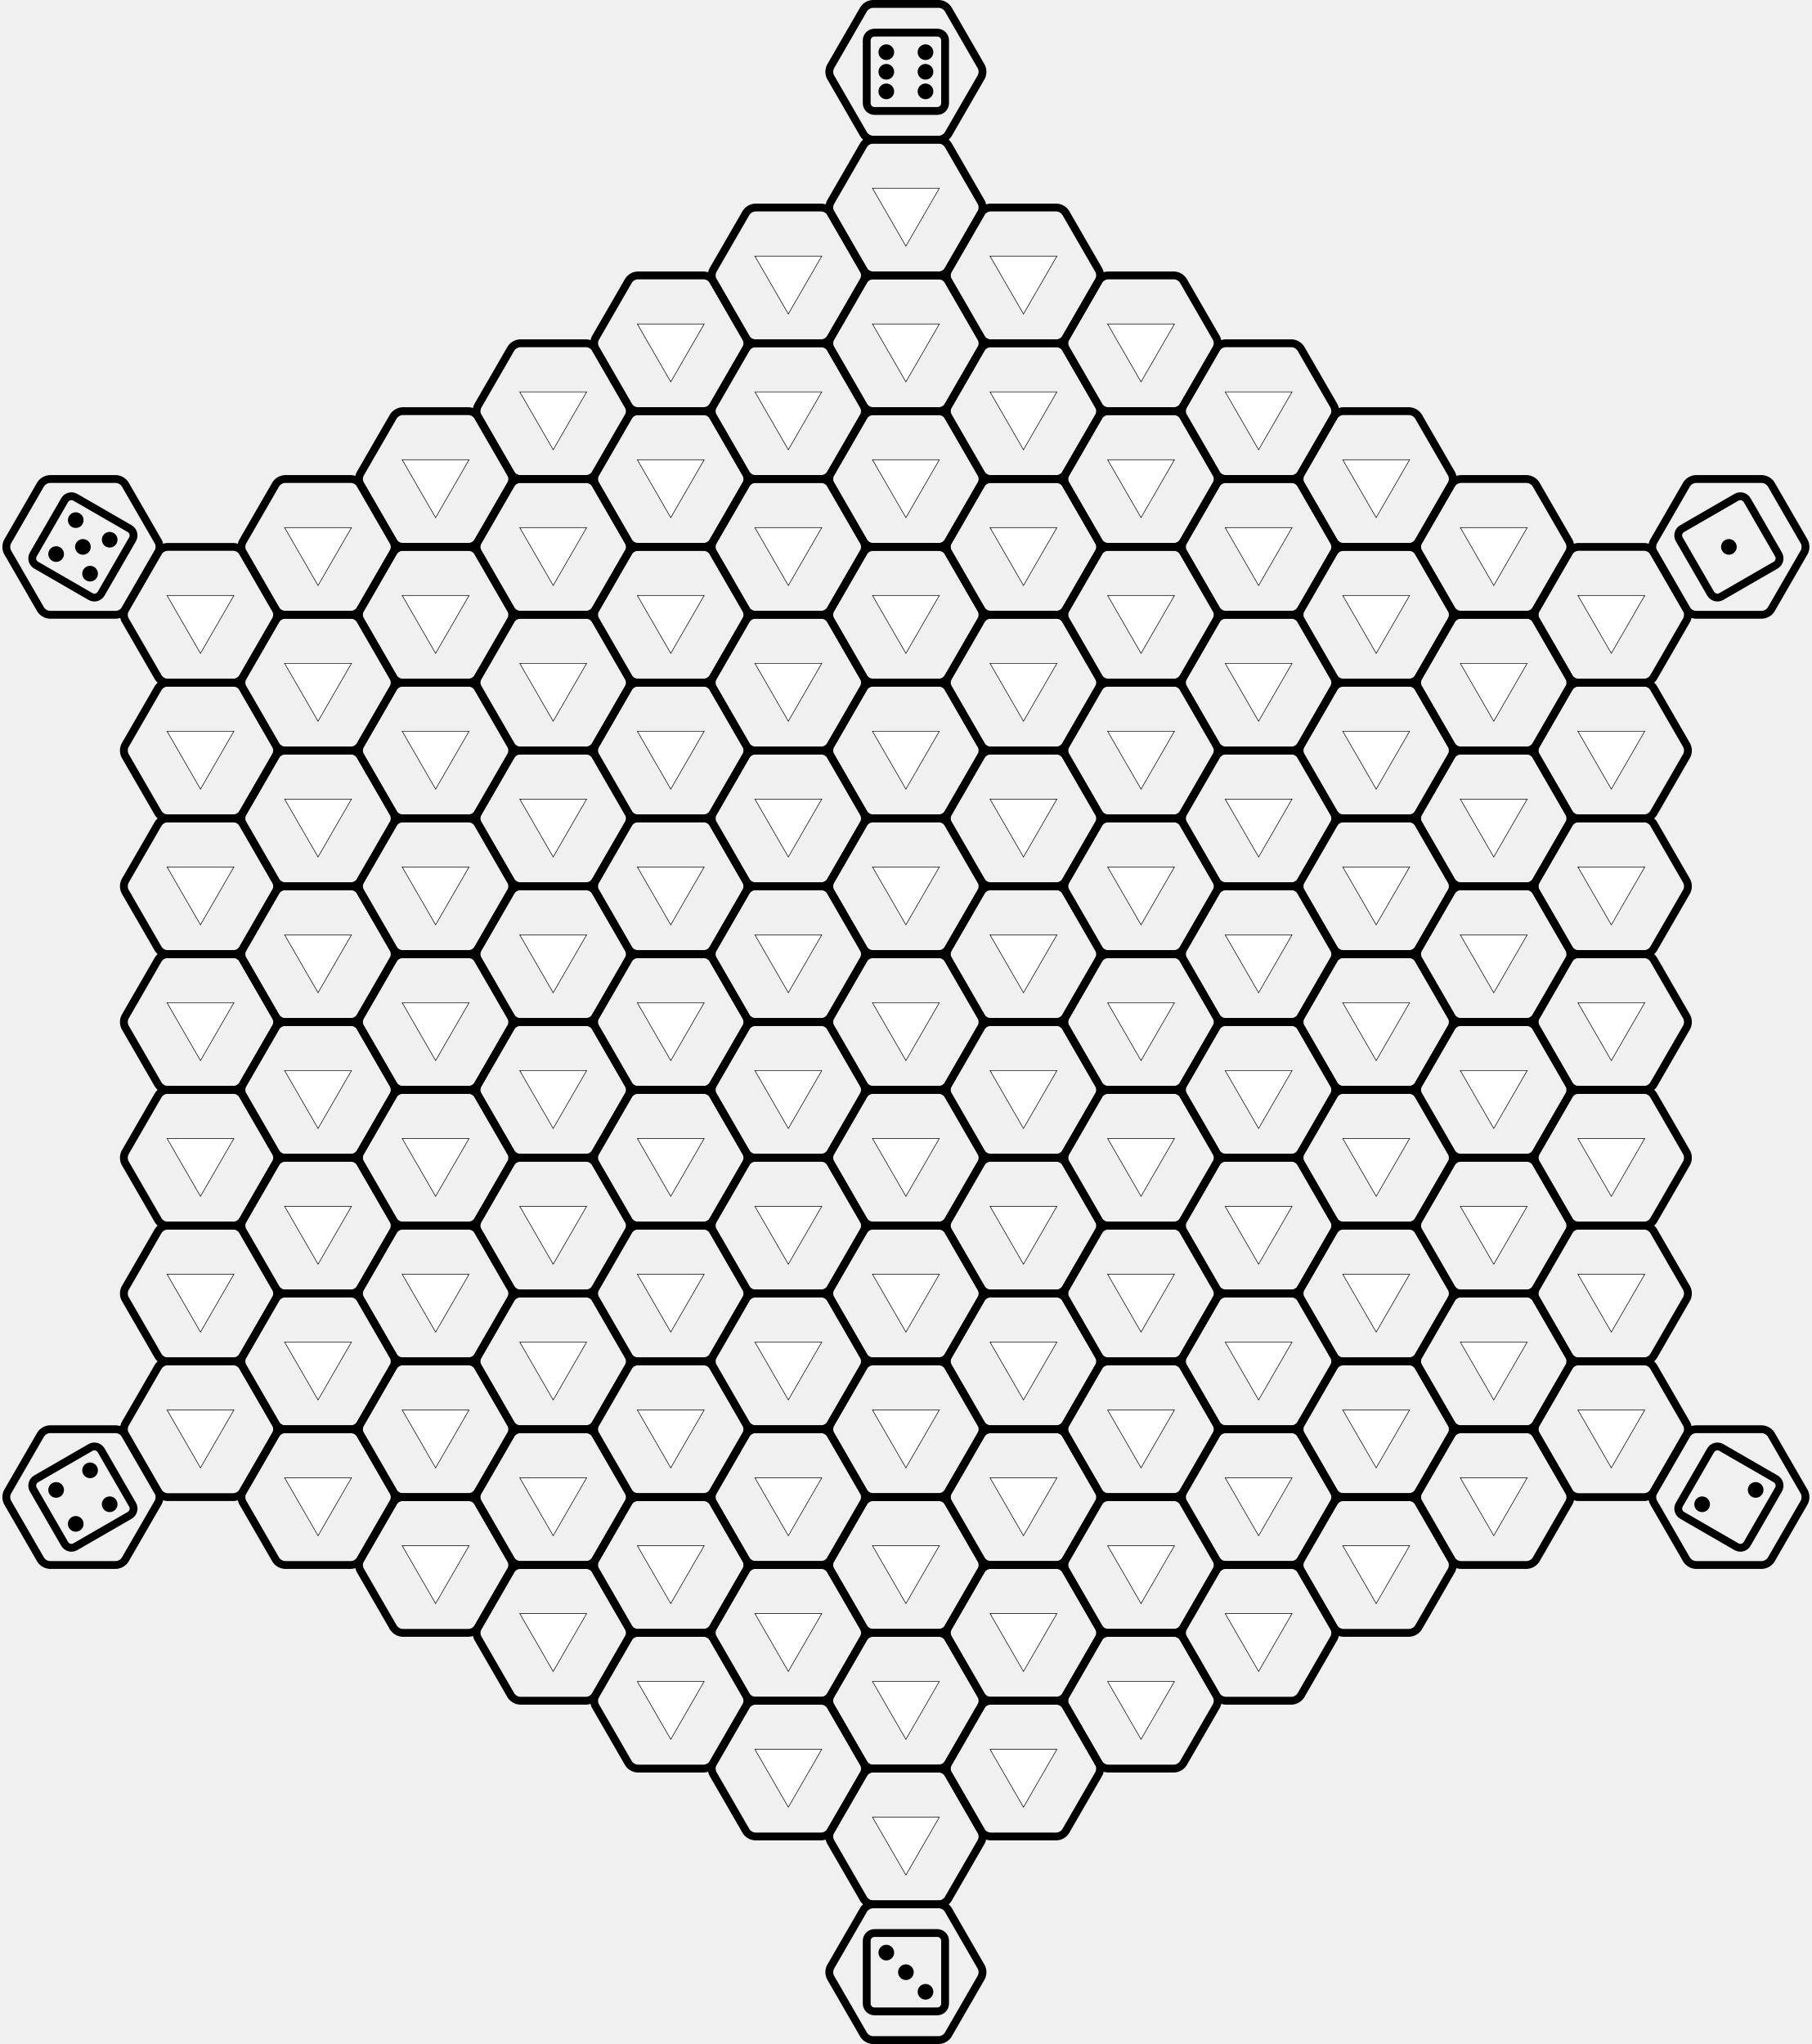
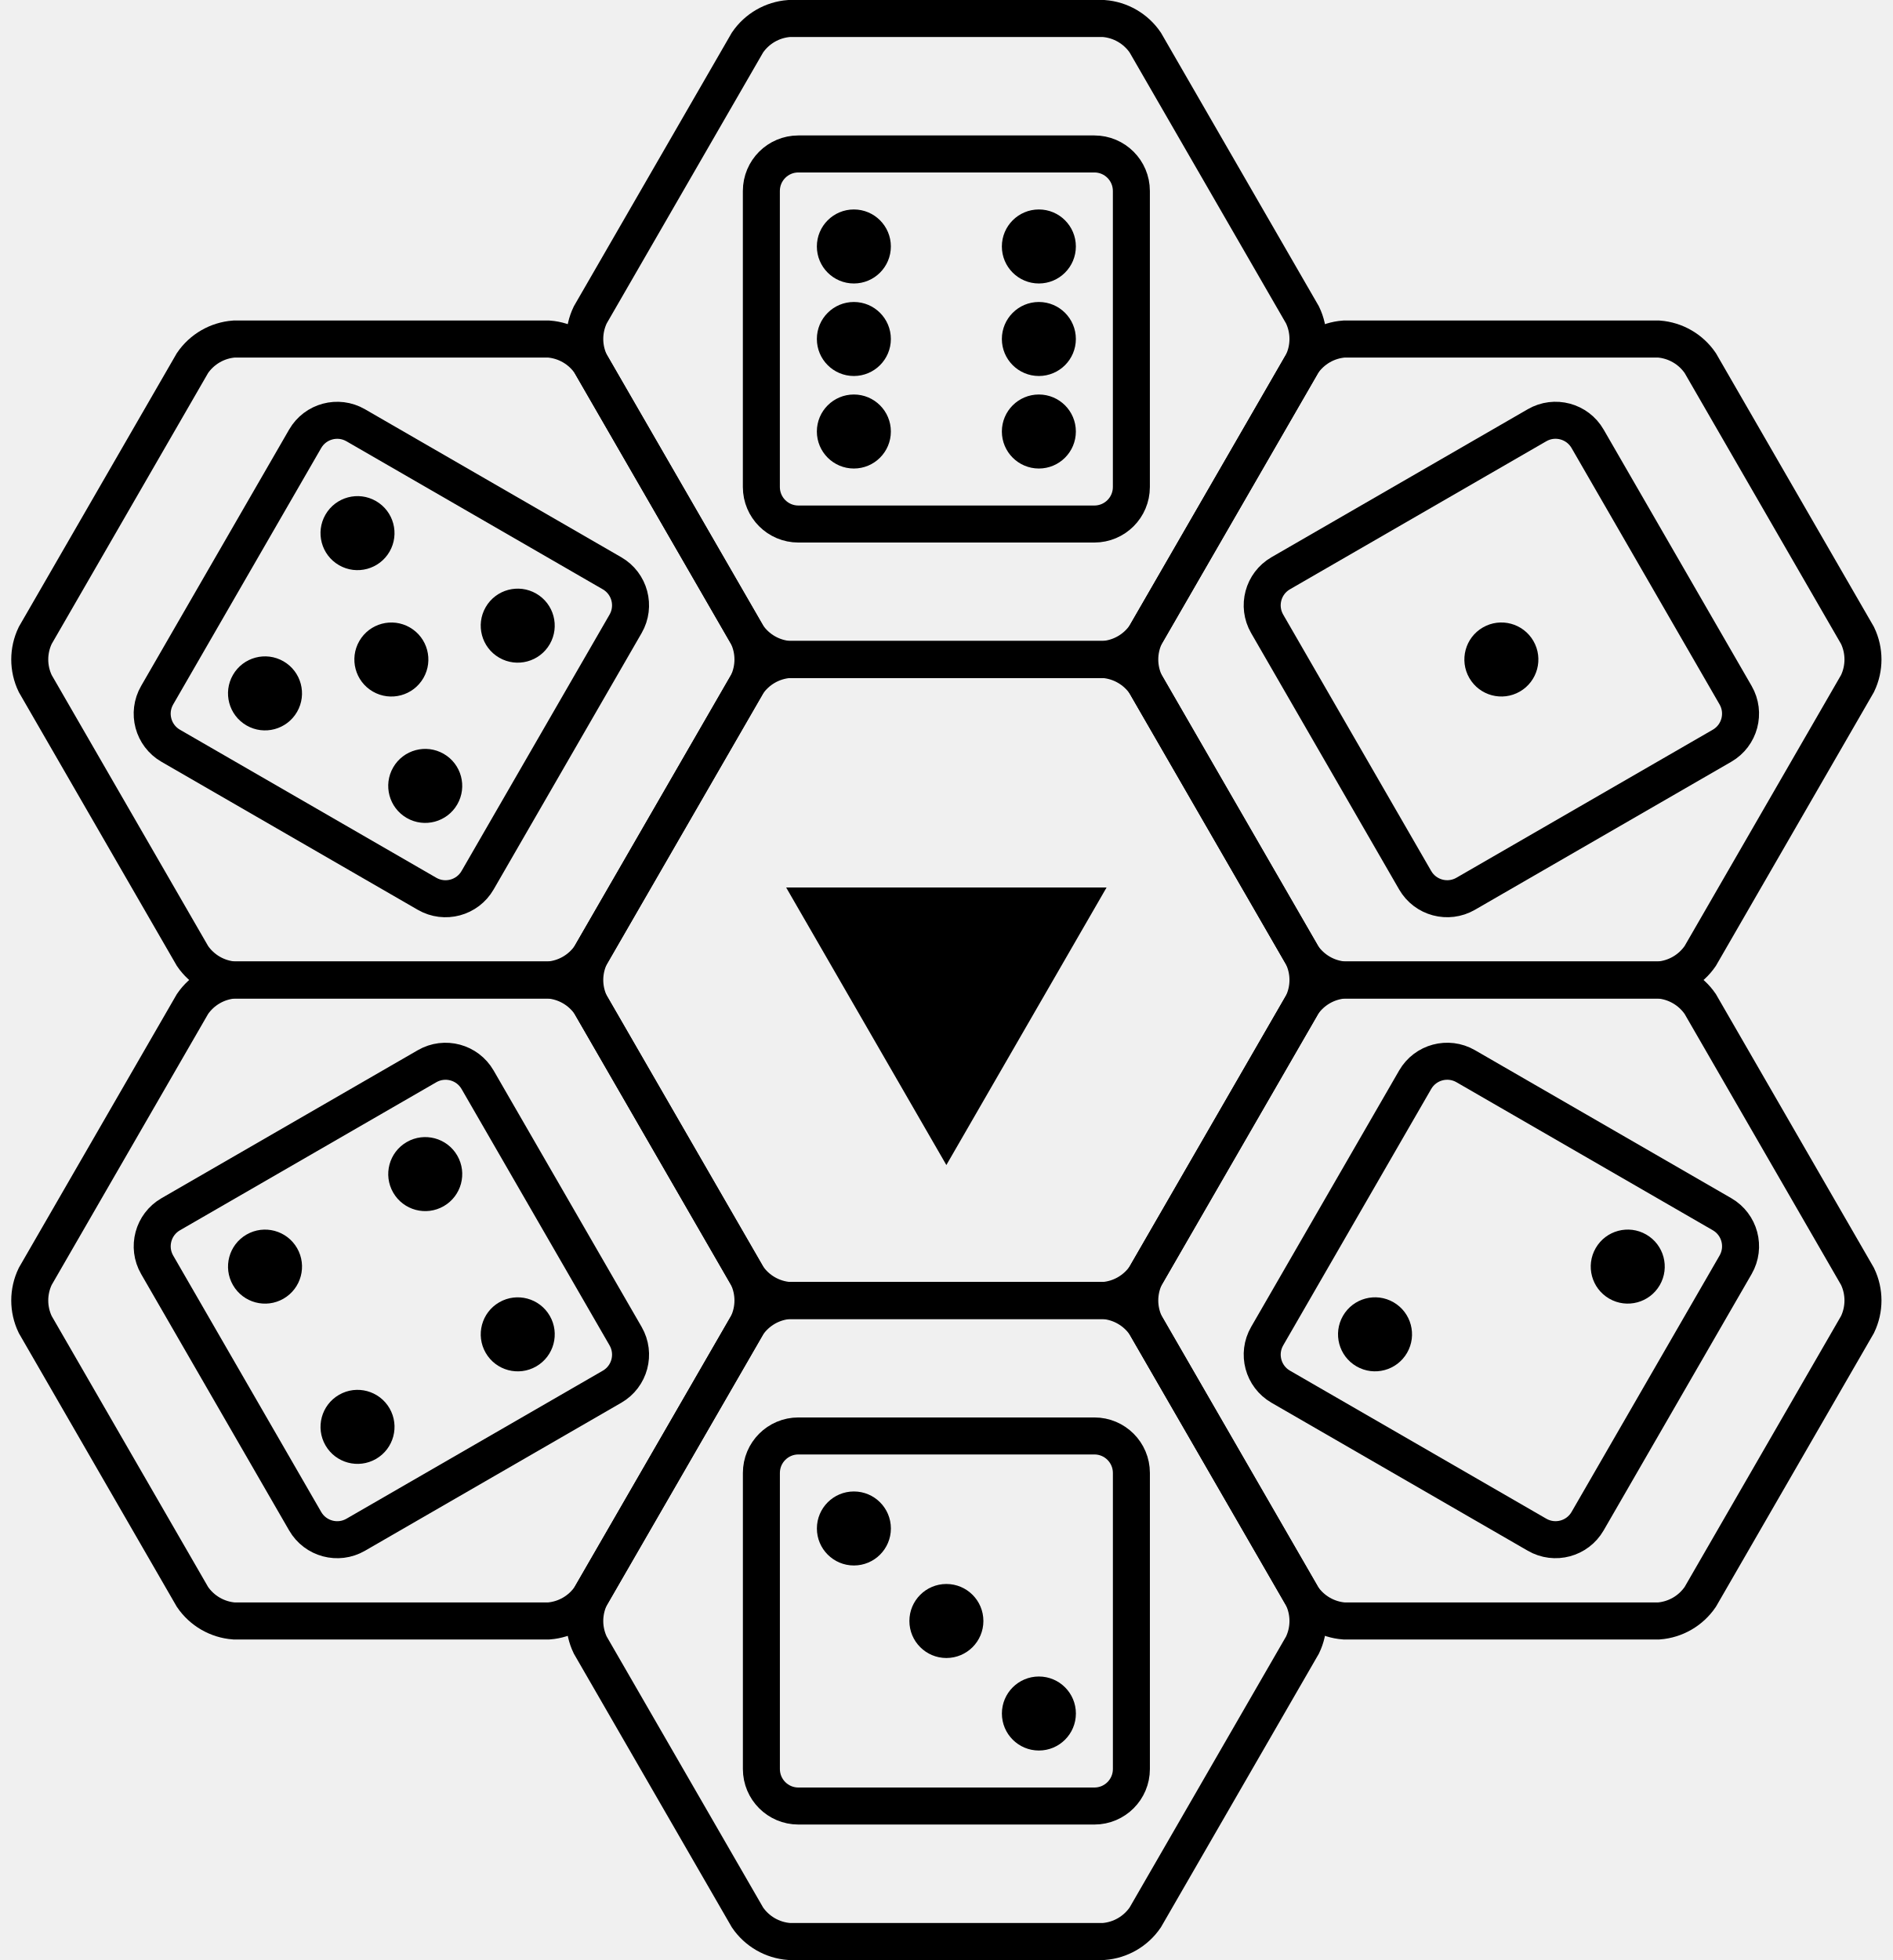
- <svg xmlns="http://www.w3.org/2000/svg" viewBox="0 0 231.155 260.808">
+ <svg xmlns="http://www.w3.org/2000/svg" viewBox="0 0 51.155 52.962">
  <defs>
-     <path d="M125.202,129.754 A1.5,1.5,0,0,1,125.202,131.053 L120.952,138.415 A1.5,1.5,0,0,1,119.827,139.064 L111.327,139.064 A1.5,1.5,0,0,1,110.202,138.415 L105.952,131.053 A1.5,1.5,0,0,1,105.952,129.754 L110.202,122.393 A1.5,1.5,0,0,1,111.327,121.744 L119.827,121.744 A1.5,1.5,0,0,1,120.952,122.393 z" fill="none" id="hexagon" stroke="black" stroke-width="1" />
-     <path d="M115.577,135.404 L111.247,127.904 L119.907,127.904 z" fill="black" id="triangle" stroke="none" />
-     <path d="M115.577,135.254 L111.377,127.979 L119.778,127.979 z" fill="white" id="triangle_hollow_interior" stroke="none" />
+     <path d="M35.202,25.831 A1.5,1.5,0,0,1,35.202,27.13 L30.952,34.491 A1.5,1.5,0,0,1,29.827,35.141 L21.327,35.141 A1.5,1.5,0,0,1,20.202,34.491 L15.952,27.13 A1.5,1.5,0,0,1,15.952,25.831 L20.202,18.47 A1.5,1.5,0,0,1,21.327,17.821 L29.827,17.821 A1.5,1.5,0,0,1,30.952,18.47 z" fill="none" id="hexagon" stroke="black" stroke-width="1" />
+     <path d="M25.577,31.481 L21.247,23.981 L29.907,23.981 z" fill="black" id="triangle" stroke="none" />
+     <path d="M25.577,31.331 L21.377,24.056 L29.778,24.056 z" fill="white" id="triangle_hollow_interior" stroke="none" />
    <g id="board_cell">
      <use href="#hexagon" />
      <use href="#triangle" />
-       <use href="#triangle_hollow_interior" />
    </g>
-     <rect fill="none" height="10" id="dice_outline" rx="1" stroke="black" stroke-width="1" width="10" x="110.577" y="125.404" />
-     <circle cx="115.577" cy="130.404" fill="black" id="pip" r="1" stroke="none" />
+     <rect fill="none" height="10" id="dice_outline" rx="1" stroke="black" stroke-width="1" width="10" x="20.577" y="21.481" />
+     <circle cx="25.577" cy="26.481" fill="black" id="pip" r="1" stroke="none" />
    <use href="#pip" id="centre_pip" />
    <use href="#pip" id="top_left_pip" x="-2.5" y="-2.5" />
    <use href="#pip" id="top_right_pip" x="2.5" y="-2.5" />
    <use href="#pip" id="bottom_left_pip" x="-2.5" y="2.5" />
    <use href="#pip" id="bottom_right_pip" x="2.5" y="2.5" />
    <use href="#pip" id="centre_left_pip" x="-2.5" />
    <use href="#pip" id="centre_right_pip" x="2.5" />
    <g id="dice_with_pips_1">
      <use href="#dice_outline" />
      <use href="#centre_pip" />
    </g>
    <g id="dice_with_pips_2">
      <use href="#dice_outline" />
      <use href="#top_left_pip" />
      <use href="#bottom_right_pip" />
    </g>
    <g id="dice_with_pips_3">
      <use href="#dice_outline" />
      <use href="#top_left_pip" />
      <use href="#centre_pip" />
      <use href="#bottom_right_pip" />
    </g>
    <g id="dice_with_pips_4">
      <use href="#dice_outline" />
      <use href="#top_left_pip" />
      <use href="#top_right_pip" />
      <use href="#bottom_left_pip" />
      <use href="#bottom_right_pip" />
    </g>
    <g id="dice_with_pips_5">
      <use href="#dice_outline" />
      <use href="#centre_pip" />
      <use href="#top_left_pip" />
      <use href="#top_right_pip" />
      <use href="#bottom_left_pip" />
      <use href="#bottom_right_pip" />
    </g>
    <g id="dice_with_pips_6">
      <use href="#dice_outline" />
      <use href="#top_left_pip" />
      <use href="#top_right_pip" />
      <use href="#bottom_left_pip" />
      <use href="#bottom_right_pip" />
      <use href="#centre_left_pip" />
      <use href="#centre_right_pip" />
    </g>
    <g id="direction_hexagon_1">
      <use href="#hexagon" />
-       <use href="#dice_with_pips_1" transform="rotate(60,115.5774,130.4038)" />
+       <use href="#dice_with_pips_1" transform="rotate(60,25.57735,26.48076)" />
    </g>
    <g id="direction_hexagon_2">
      <use href="#hexagon" />
-       <use href="#dice_with_pips_2" transform="rotate(120,115.5774,130.4038)" />
+       <use href="#dice_with_pips_2" transform="rotate(120,25.57735,26.48076)" />
    </g>
    <g id="direction_hexagon_3">
      <use href="#hexagon" />
-       <use href="#dice_with_pips_3" transform="rotate(180,115.5774,130.4038)" />
+       <use href="#dice_with_pips_3" transform="rotate(180,25.57735,26.48076)" />
    </g>
    <g id="direction_hexagon_4">
      <use href="#hexagon" />
-       <use href="#dice_with_pips_4" transform="rotate(240,115.5774,130.4038)" />
+       <use href="#dice_with_pips_4" transform="rotate(240,25.57735,26.48076)" />
    </g>
    <g id="direction_hexagon_5">
      <use href="#hexagon" />
-       <use href="#dice_with_pips_5" transform="rotate(300,115.5774,130.4038)" />
+       <use href="#dice_with_pips_5" transform="rotate(300,25.57735,26.48076)" />
    </g>
    <g id="direction_hexagon_6">
      <use href="#hexagon" />
-       <use href="#dice_with_pips_6" transform="rotate(360,115.5774,130.4038)" />
+       <use href="#dice_with_pips_6" transform="rotate(360,25.57735,26.48076)" />
    </g>
  </defs>
-   <rect fill="none" height="260.808" width="231.155" />
-   <use href="#direction_hexagon_1" x="105" y="-60.622" />
-   <use href="#direction_hexagon_2" x="105" y="60.622" />
-   <use href="#direction_hexagon_3" x="0" y="121.244" />
-   <use href="#direction_hexagon_4" x="-105" y="60.622" />
-   <use href="#direction_hexagon_5" x="-105" y="-60.622" />
-   <use href="#direction_hexagon_6" x="-0" y="-121.244" />
+   <rect fill="none" height="52.962" width="51.155" />
+   <use href="#direction_hexagon_1" x="15" y="-8.66" />
+   <use href="#direction_hexagon_2" x="15" y="8.66" />
+   <use href="#direction_hexagon_3" x="0" y="17.321" />
+   <use href="#direction_hexagon_4" x="-15" y="8.66" />
+   <use href="#direction_hexagon_5" x="-15" y="-8.66" />
+   <use href="#direction_hexagon_6" x="-0" y="-17.321" />
  <use href="#board_cell" />
-   <use href="#board_cell" x="15" y="8.66" />
-   <use href="#board_cell" x="0" y="17.321" />
-   <use href="#board_cell" x="-15" y="8.66" />
-   <use href="#board_cell" x="-15" y="-8.66" />
-   <use href="#board_cell" x="-0" y="-17.321" />
-   <use href="#board_cell" x="15" y="-8.66" />
-   <use href="#board_cell" x="30" y="17.321" />
-   <use href="#board_cell" x="15" y="25.981" />
-   <use href="#board_cell" x="0" y="34.641" />
-   <use href="#board_cell" x="-15" y="25.981" />
-   <use href="#board_cell" x="-30" y="17.321" />
-   <use href="#board_cell" x="-30" y="0" />
-   <use href="#board_cell" x="-30" y="-17.321" />
-   <use href="#board_cell" x="-15" y="-25.981" />
-   <use href="#board_cell" x="-0" y="-34.641" />
-   <use href="#board_cell" x="15" y="-25.981" />
-   <use href="#board_cell" x="30" y="-17.321" />
-   <use href="#board_cell" x="30" y="-0" />
-   <use href="#board_cell" x="45" y="25.981" />
-   <use href="#board_cell" x="30" y="34.641" />
-   <use href="#board_cell" x="15" y="43.301" />
-   <use href="#board_cell" x="0" y="51.962" />
-   <use href="#board_cell" x="-15" y="43.301" />
-   <use href="#board_cell" x="-30" y="34.641" />
-   <use href="#board_cell" x="-45" y="25.981" />
-   <use href="#board_cell" x="-45" y="8.66" />
-   <use href="#board_cell" x="-45" y="-8.66" />
-   <use href="#board_cell" x="-45" y="-25.981" />
-   <use href="#board_cell" x="-30" y="-34.641" />
-   <use href="#board_cell" x="-15" y="-43.301" />
-   <use href="#board_cell" x="-0" y="-51.962" />
-   <use href="#board_cell" x="15" y="-43.301" />
-   <use href="#board_cell" x="30" y="-34.641" />
-   <use href="#board_cell" x="45" y="-25.981" />
-   <use href="#board_cell" x="45" y="-8.66" />
-   <use href="#board_cell" x="45" y="8.66" />
-   <use href="#board_cell" x="60" y="34.641" />
-   <use href="#board_cell" x="45" y="43.301" />
-   <use href="#board_cell" x="30" y="51.962" />
-   <use href="#board_cell" x="15" y="60.622" />
-   <use href="#board_cell" x="0" y="69.282" />
-   <use href="#board_cell" x="-15" y="60.622" />
-   <use href="#board_cell" x="-30" y="51.962" />
-   <use href="#board_cell" x="-45" y="43.301" />
-   <use href="#board_cell" x="-60" y="34.641" />
-   <use href="#board_cell" x="-60" y="17.321" />
-   <use href="#board_cell" x="-60" y="0" />
-   <use href="#board_cell" x="-60" y="-17.321" />
-   <use href="#board_cell" x="-60" y="-34.641" />
-   <use href="#board_cell" x="-45" y="-43.301" />
-   <use href="#board_cell" x="-30" y="-51.962" />
-   <use href="#board_cell" x="-15" y="-60.622" />
-   <use href="#board_cell" x="-0" y="-69.282" />
-   <use href="#board_cell" x="15" y="-60.622" />
-   <use href="#board_cell" x="30" y="-51.962" />
-   <use href="#board_cell" x="45" y="-43.301" />
-   <use href="#board_cell" x="60" y="-34.641" />
-   <use href="#board_cell" x="60" y="-17.321" />
-   <use href="#board_cell" x="60" y="-0" />
-   <use href="#board_cell" x="60" y="17.321" />
-   <use href="#board_cell" x="75" y="43.301" />
-   <use href="#board_cell" x="60" y="51.962" />
-   <use href="#board_cell" x="45" y="60.622" />
-   <use href="#board_cell" x="30" y="69.282" />
-   <use href="#board_cell" x="15" y="77.942" />
-   <use href="#board_cell" x="0" y="86.603" />
-   <use href="#board_cell" x="-15" y="77.942" />
-   <use href="#board_cell" x="-30" y="69.282" />
-   <use href="#board_cell" x="-45" y="60.622" />
-   <use href="#board_cell" x="-60" y="51.962" />
-   <use href="#board_cell" x="-75" y="43.301" />
-   <use href="#board_cell" x="-75" y="25.981" />
-   <use href="#board_cell" x="-75" y="8.66" />
-   <use href="#board_cell" x="-75" y="-8.66" />
-   <use href="#board_cell" x="-75" y="-25.981" />
-   <use href="#board_cell" x="-75" y="-43.301" />
-   <use href="#board_cell" x="-60" y="-51.962" />
-   <use href="#board_cell" x="-45" y="-60.622" />
-   <use href="#board_cell" x="-30" y="-69.282" />
-   <use href="#board_cell" x="-15" y="-77.942" />
-   <use href="#board_cell" x="-0" y="-86.603" />
-   <use href="#board_cell" x="15" y="-77.942" />
-   <use href="#board_cell" x="30" y="-69.282" />
-   <use href="#board_cell" x="45" y="-60.622" />
-   <use href="#board_cell" x="60" y="-51.962" />
-   <use href="#board_cell" x="75" y="-43.301" />
-   <use href="#board_cell" x="75" y="-25.981" />
-   <use href="#board_cell" x="75" y="-8.66" />
-   <use href="#board_cell" x="75" y="8.66" />
-   <use href="#board_cell" x="75" y="25.981" />
-   <use href="#board_cell" x="90" y="51.962" />
-   <use href="#board_cell" x="75" y="60.622" />
-   <use href="#board_cell" x="60" y="69.282" />
-   <use href="#board_cell" x="45" y="77.942" />
-   <use href="#board_cell" x="30" y="86.603" />
-   <use href="#board_cell" x="15" y="95.263" />
-   <use href="#board_cell" x="0" y="103.923" />
-   <use href="#board_cell" x="-15" y="95.263" />
-   <use href="#board_cell" x="-30" y="86.603" />
-   <use href="#board_cell" x="-45" y="77.942" />
-   <use href="#board_cell" x="-60" y="69.282" />
-   <use href="#board_cell" x="-75" y="60.622" />
-   <use href="#board_cell" x="-90" y="51.962" />
-   <use href="#board_cell" x="-90" y="34.641" />
-   <use href="#board_cell" x="-90" y="17.321" />
-   <use href="#board_cell" x="-90" y="0" />
-   <use href="#board_cell" x="-90" y="-17.321" />
-   <use href="#board_cell" x="-90" y="-34.641" />
-   <use href="#board_cell" x="-90" y="-51.962" />
-   <use href="#board_cell" x="-75" y="-60.622" />
-   <use href="#board_cell" x="-60" y="-69.282" />
-   <use href="#board_cell" x="-45" y="-77.942" />
-   <use href="#board_cell" x="-30" y="-86.603" />
-   <use href="#board_cell" x="-15" y="-95.263" />
-   <use href="#board_cell" x="-0" y="-103.923" />
-   <use href="#board_cell" x="15" y="-95.263" />
-   <use href="#board_cell" x="30" y="-86.603" />
-   <use href="#board_cell" x="45" y="-77.942" />
-   <use href="#board_cell" x="60" y="-69.282" />
-   <use href="#board_cell" x="75" y="-60.622" />
-   <use href="#board_cell" x="90" y="-51.962" />
-   <use href="#board_cell" x="90" y="-34.641" />
-   <use href="#board_cell" x="90" y="-17.321" />
-   <use href="#board_cell" x="90" y="-0" />
-   <use href="#board_cell" x="90" y="17.321" />
-   <use href="#board_cell" x="90" y="34.641" />
</svg>
